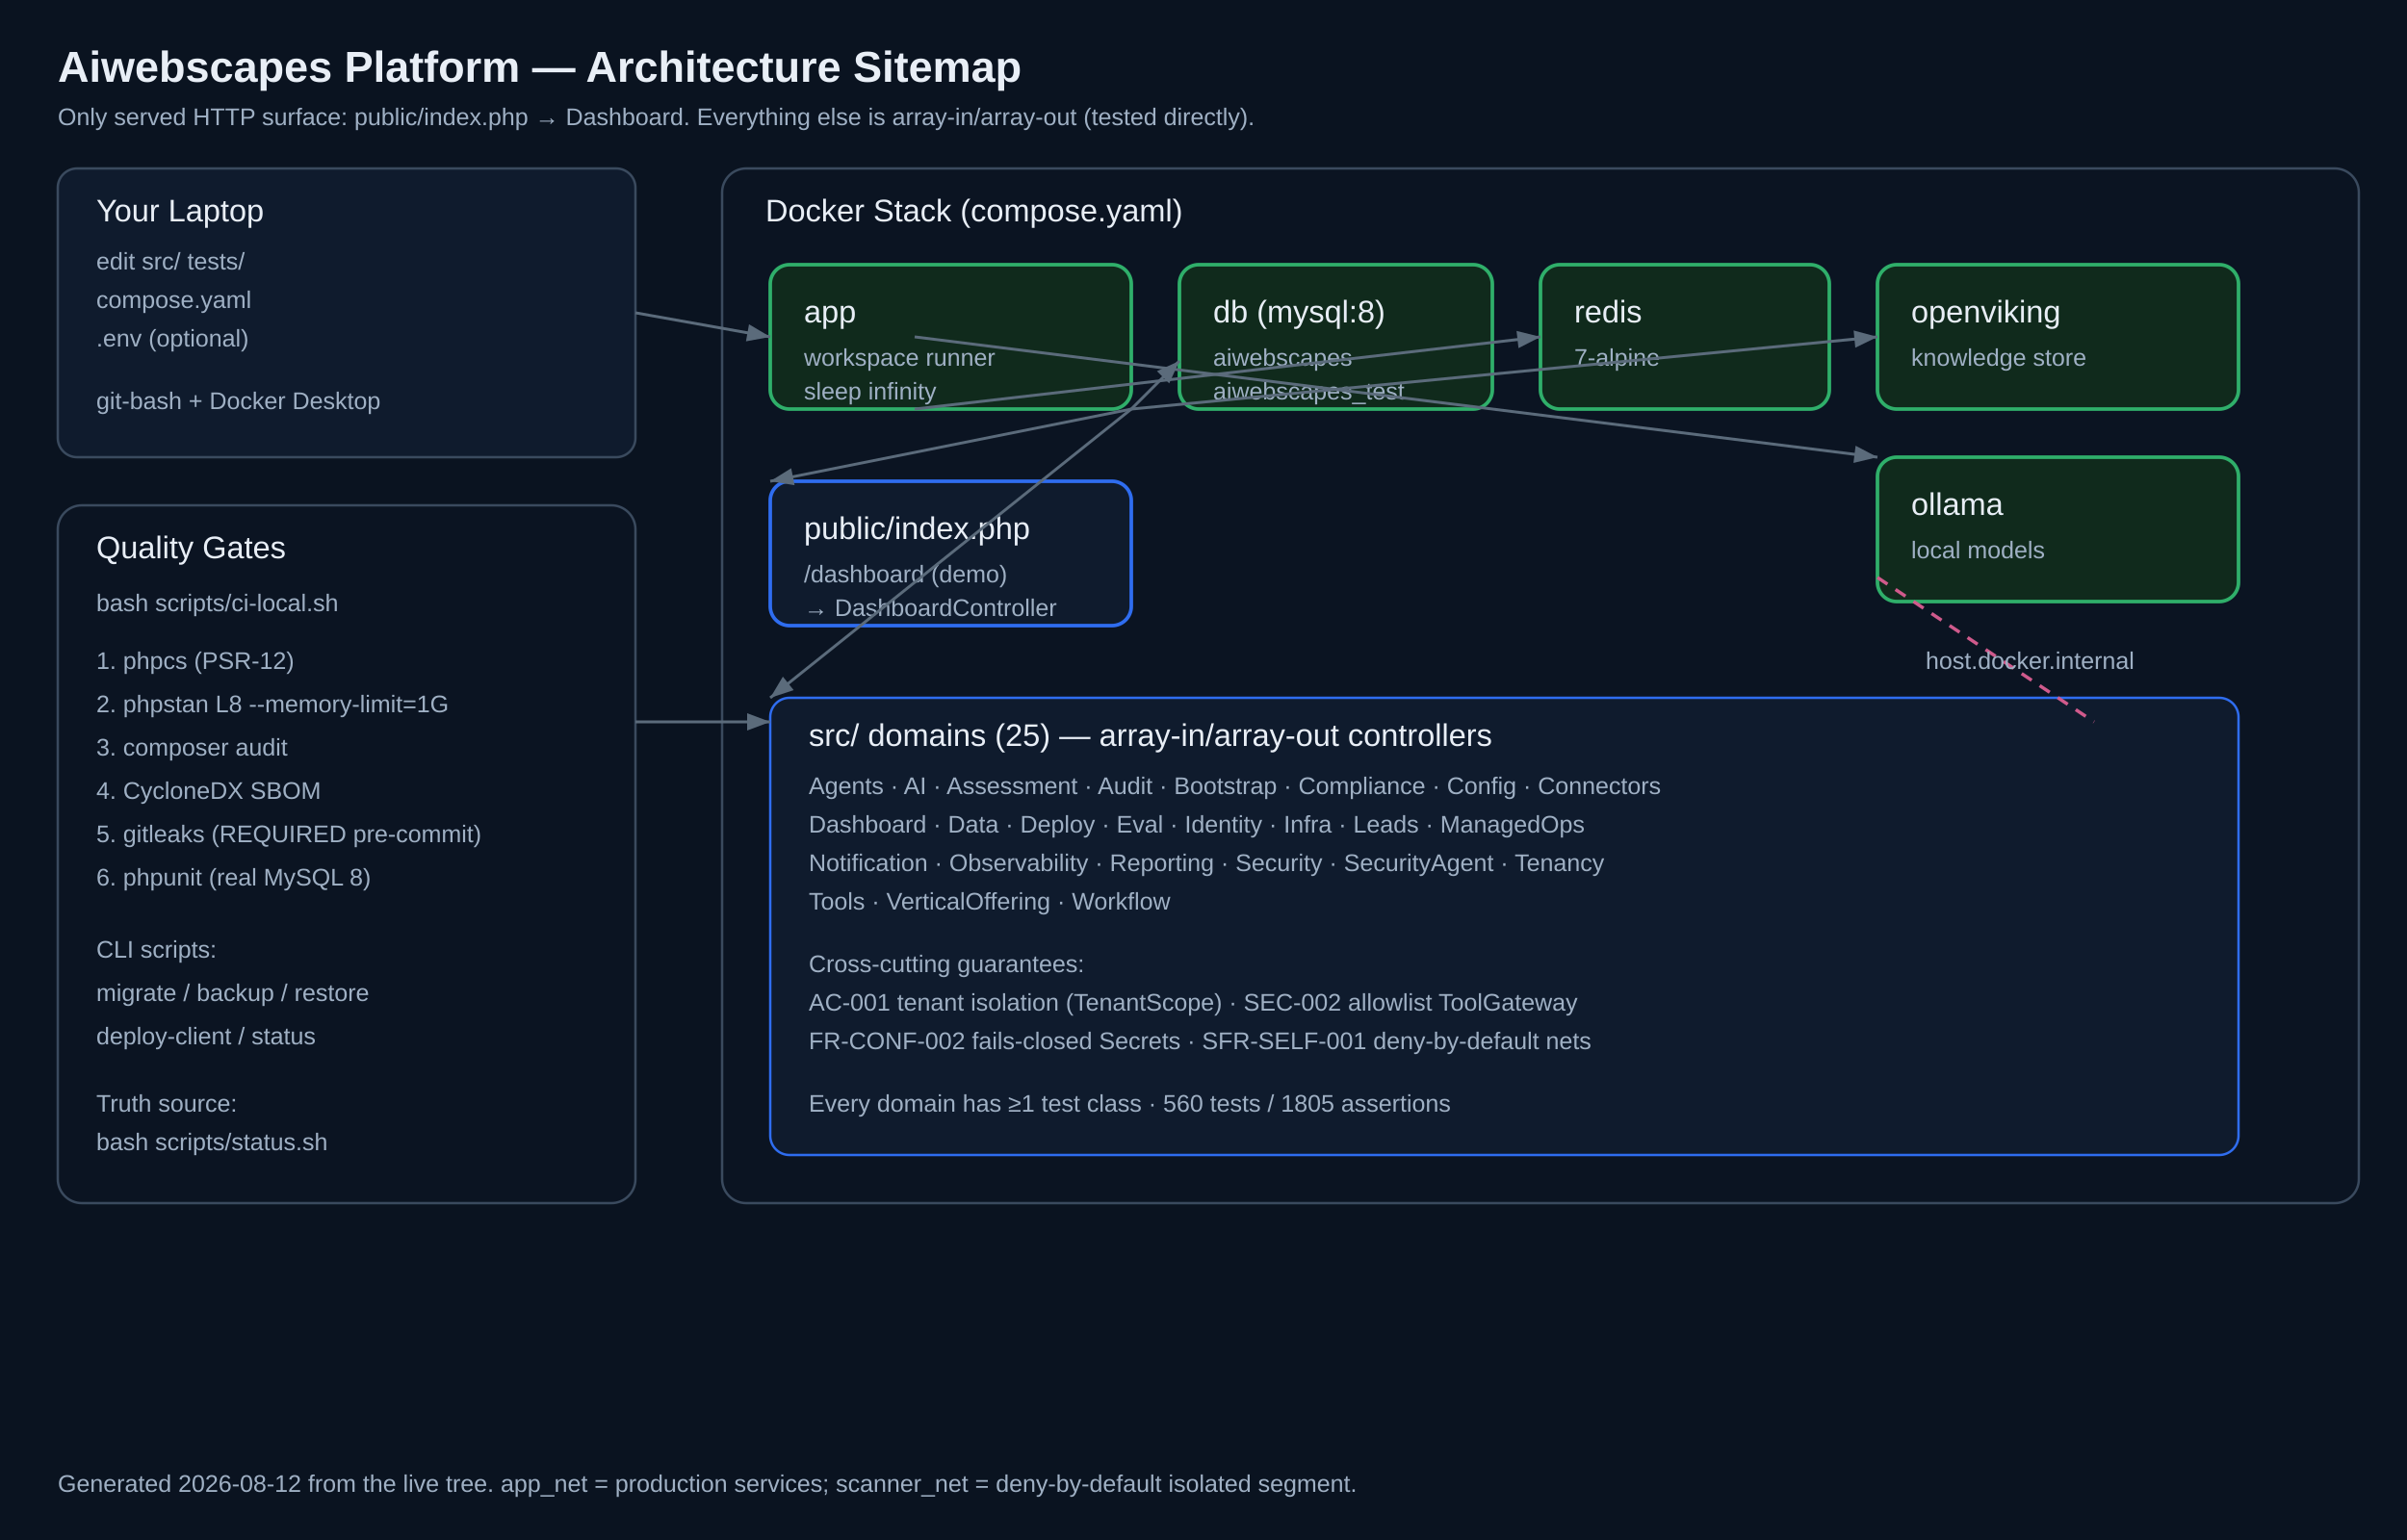
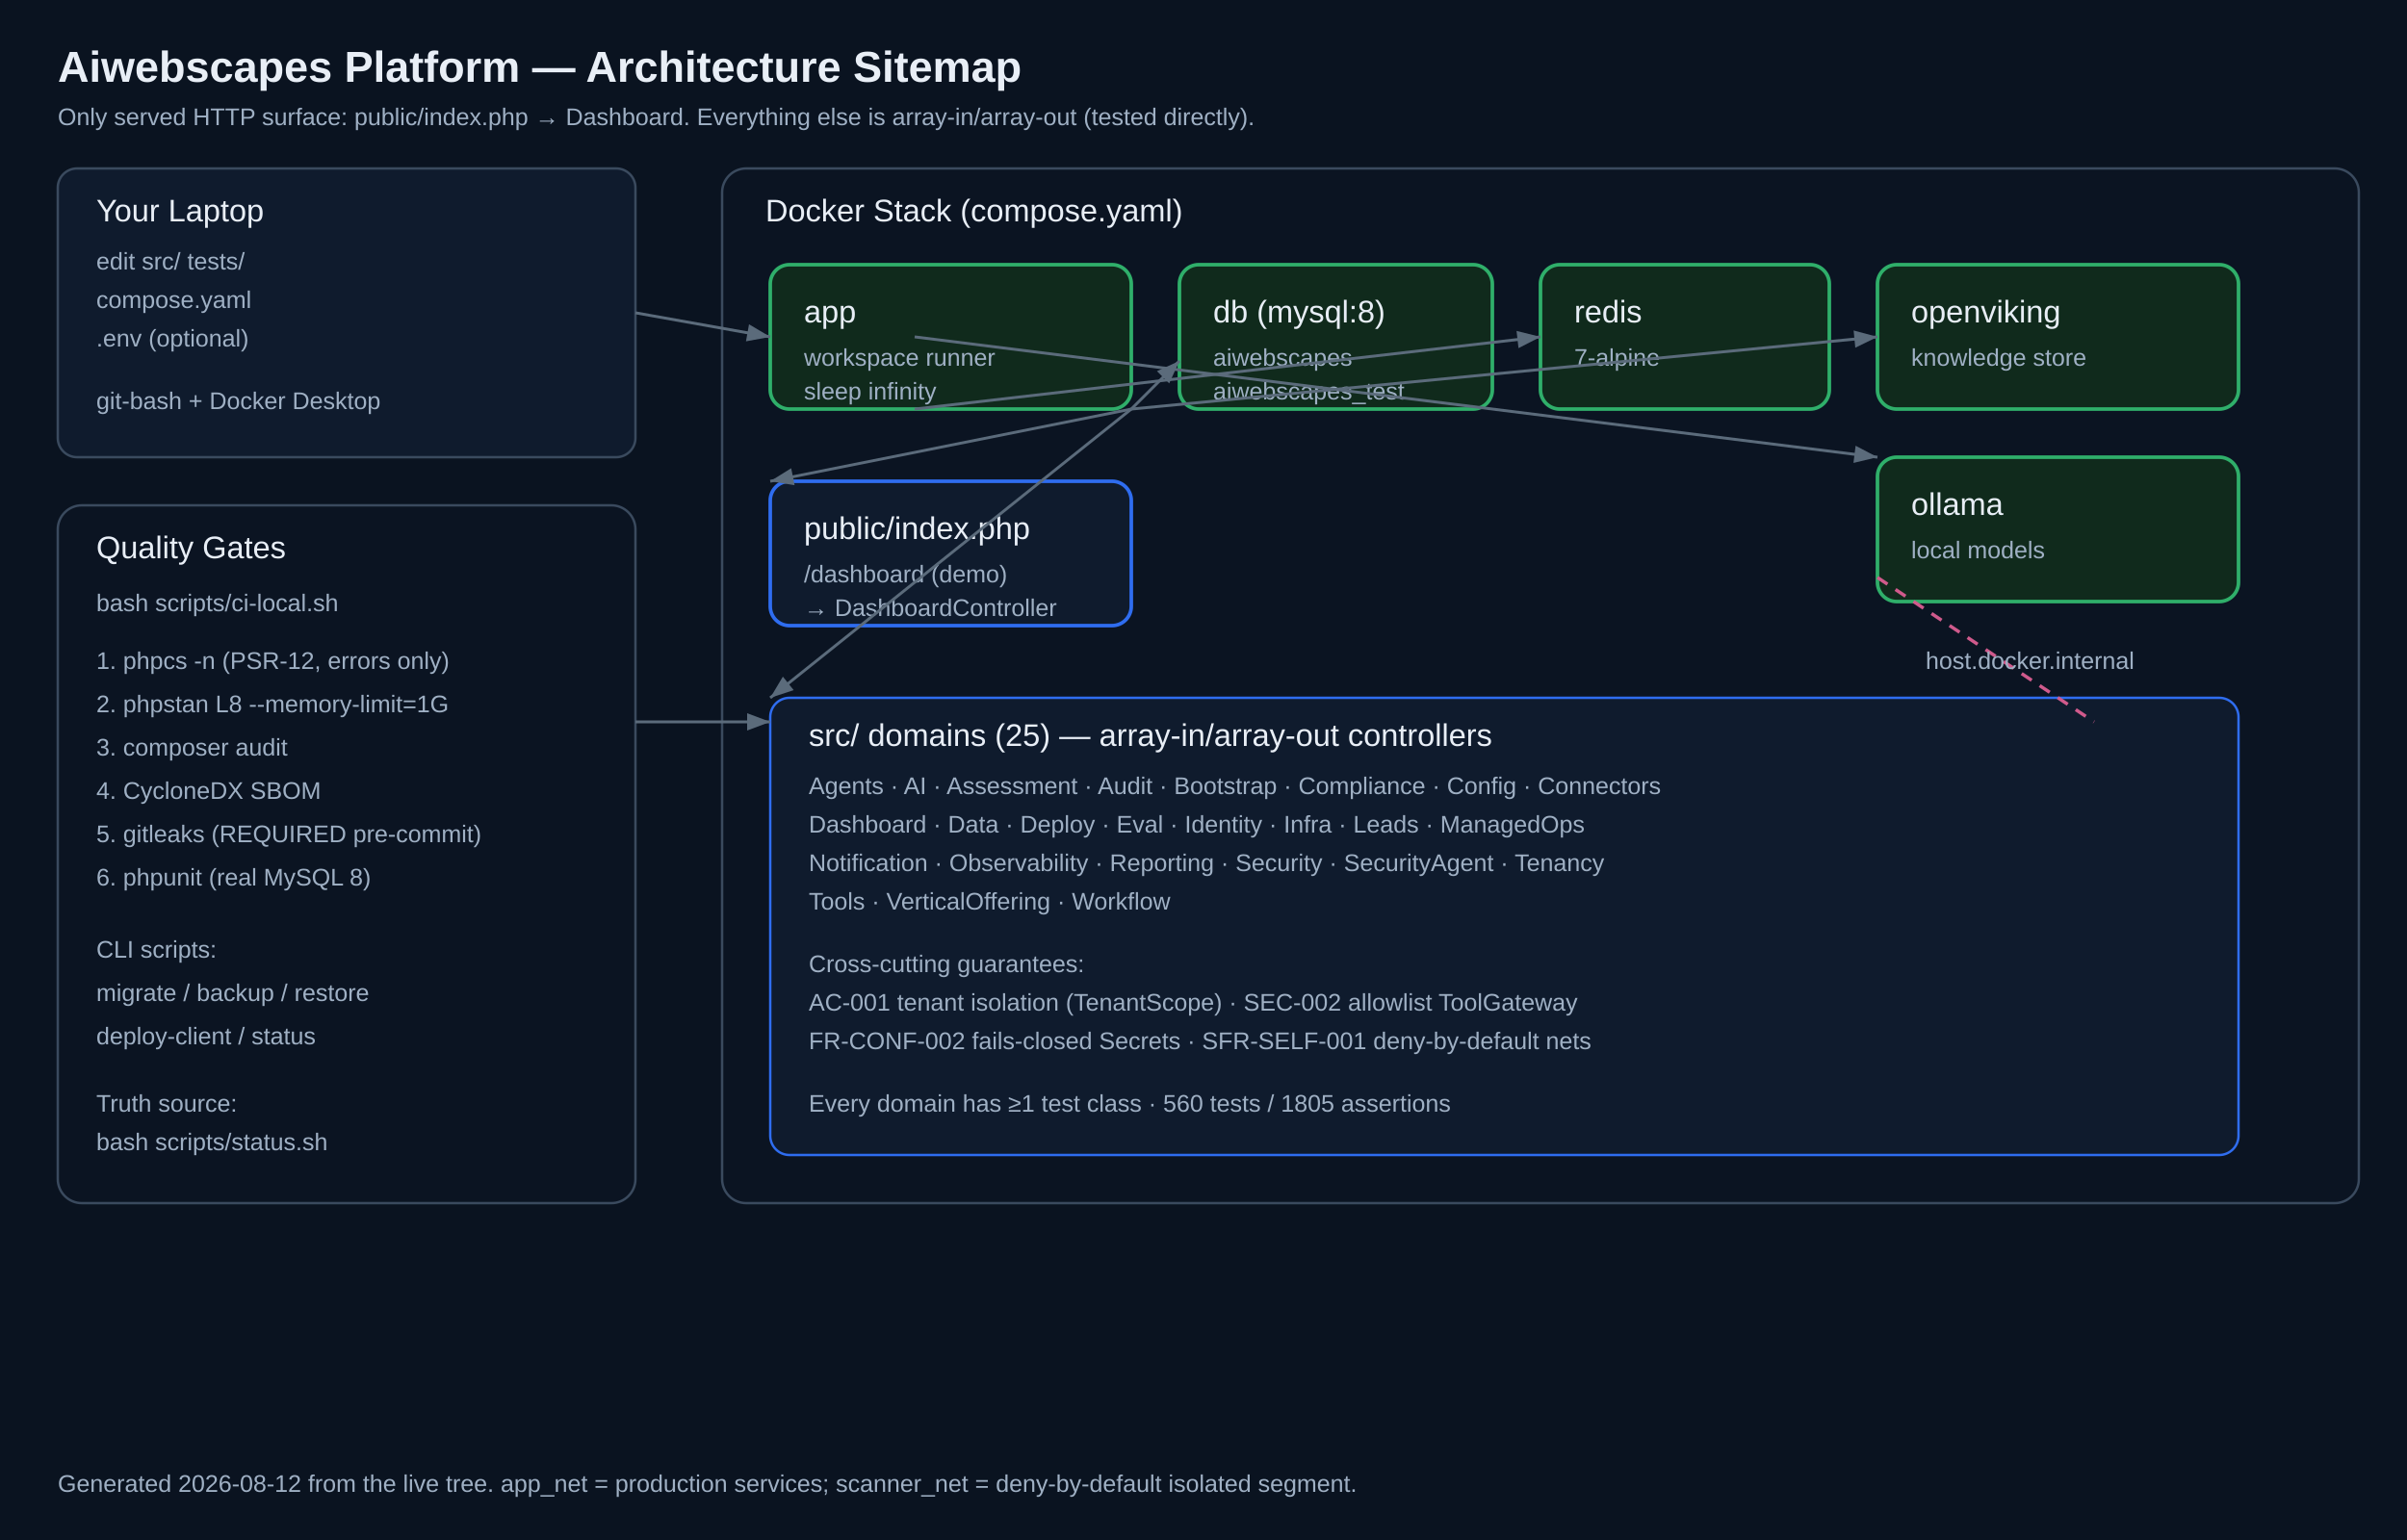
<svg xmlns="http://www.w3.org/2000/svg" width="1000" height="640" viewBox="0 0 1000 640" font-family="Segoe UI, Arial, sans-serif">
  <defs>
    <marker id="arrow" markerWidth="10" markerHeight="10" refX="8" refY="3" orient="auto" markerUnits="strokeWidth">
      <path d="M0,0 L8,3 L0,6 Z" fill="#5b6b7b" />
    </marker>
    <style>
      .box { fill:#0f1b2d; stroke:#2f6df0; stroke-width:1.5; rx:8; }
      .svc { fill:#102a1c; stroke:#2faf6a; stroke-width:1.5; }
      .ext { fill:#2a1020; stroke:#d05a8c; stroke-width:1.5; }
      .lbl { fill:#e8eef6; font-size:13px; }
      .sub { fill:#9fb0c4; font-size:10px; }
      .title { fill:#e8eef6; font-size:18px; font-weight:700; }
      .edge { stroke:#5b6b7b; stroke-width:1.2; fill:none; }
      .edgeD { stroke:#d05a8c; stroke-width:1.4; fill:none; stroke-dasharray:5 4; }
    </style>
  </defs>
  <rect x="0" y="0" width="1000" height="640" fill="#0a1320" />
  <text x="24" y="34" class="title">Aiwebscapes Platform — Architecture Sitemap</text>
  <text x="24" y="52" class="sub">Only served HTTP surface: public/index.php → Dashboard. Everything else is array-in/array-out (tested directly).</text>
  <rect x="24" y="70" width="240" height="120" rx="8" fill="#0f1b2d" stroke="#3a4a5e" />
  <text x="40" y="92" class="lbl">Your Laptop</text>
  <text x="40" y="112" class="sub">edit src/ tests/</text>
  <text x="40" y="128" class="sub">compose.yaml</text>
  <text x="40" y="144" class="sub">.env (optional)</text>
  <text x="40" y="170" class="sub">git-bash + Docker Desktop</text>
  <rect x="300" y="70" width="680" height="430" rx="10" fill="#0b1422" stroke="#3a4a5e" />
  <text x="318" y="92" class="lbl">Docker Stack (compose.yaml)</text>
  <rect x="320" y="110" width="150" height="60" rx="8" class="svc" />
  <text x="334" y="134" class="lbl">app</text>
  <text x="334" y="152" class="sub">workspace runner</text>
  <text x="334" y="166" class="sub">sleep infinity</text>
  <rect x="490" y="110" width="130" height="60" rx="8" class="svc" />
  <text x="504" y="134" class="lbl">db (mysql:8)</text>
  <text x="504" y="152" class="sub">aiwebscapes</text>
  <text x="504" y="166" class="sub">aiwebscapes_test</text>
  <rect x="640" y="110" width="120" height="60" rx="8" class="svc" />
  <text x="654" y="134" class="lbl">redis</text>
  <text x="654" y="152" class="sub">7-alpine</text>
  <rect x="780" y="110" width="150" height="60" rx="8" class="svc" />
  <text x="794" y="134" class="lbl">openviking</text>
  <text x="794" y="152" class="sub">knowledge store</text>
  <rect x="780" y="190" width="150" height="60" rx="8" class="svc" />
  <text x="794" y="214" class="lbl">ollama</text>
  <text x="794" y="232" class="sub">local models</text>
  <rect x="320" y="200" width="150" height="60" rx="8" class="box" />
  <text x="334" y="224" class="lbl">public/index.php</text>
  <text x="334" y="242" class="sub">/dashboard (demo)</text>
  <text x="334" y="256" class="sub">→ DashboardController</text>
  <rect x="320" y="290" width="610" height="190" rx="8" fill="#0f1b2d" stroke="#2f6df0" />
  <text x="336" y="310" class="lbl">src/ domains (25) — array-in/array-out controllers</text>
  <text x="336" y="330" class="sub">Agents · AI · Assessment · Audit · Bootstrap · Compliance · Config · Connectors</text>
  <text x="336" y="346" class="sub">Dashboard · Data · Deploy · Eval · Identity · Infra · Leads · ManagedOps</text>
  <text x="336" y="362" class="sub">Notification · Observability · Reporting · Security · SecurityAgent · Tenancy</text>
  <text x="336" y="378" class="sub">Tools · VerticalOffering · Workflow</text>
  <text x="336" y="404" class="sub">Cross-cutting guarantees:</text>
  <text x="336" y="420" class="sub">AC-001 tenant isolation (TenantScope) · SEC-002 allowlist ToolGateway</text>
  <text x="336" y="436" class="sub">FR-CONF-002 fails-closed Secrets · SFR-SELF-001 deny-by-default nets</text>
  <text x="336" y="462" class="sub">Every domain has ≥1 test class · 560 tests / 1805 assertions</text>
  <rect x="24" y="210" width="240" height="290" rx="10" fill="#0b1422" stroke="#3a4a5e" />
  <text x="40" y="232" class="lbl">Quality Gates</text>
  <text x="40" y="254" class="sub">bash scripts/ci-local.sh</text>
-   <text x="40" y="278" class="sub">1. phpcs (PSR-12)</text>
+   <text x="40" y="278" class="sub">1. phpcs -n (PSR-12, errors only)</text>
  <text x="40" y="296" class="sub">2. phpstan L8 --memory-limit=1G</text>
  <text x="40" y="314" class="sub">3. composer audit</text>
  <text x="40" y="332" class="sub">4. CycloneDX SBOM</text>
  <text x="40" y="350" class="sub">5. gitleaks (REQUIRED pre-commit)</text>
  <text x="40" y="368" class="sub">6. phpunit (real MySQL 8)</text>
  <text x="40" y="398" class="sub">CLI scripts:</text>
  <text x="40" y="416" class="sub">migrate / backup / restore</text>
  <text x="40" y="434" class="sub">deploy-client / status</text>
  <text x="40" y="462" class="sub">Truth source:</text>
  <text x="40" y="478" class="sub">bash scripts/status.sh</text>
  <line x1="264" y1="130" x2="320" y2="140" class="edge" marker-end="url(#arrow)" />
  <line x1="470" y1="170" x2="490" y2="150" class="edge" marker-end="url(#arrow)" />
  <line x1="380" y1="170" x2="640" y2="140" class="edge" marker-end="url(#arrow)" />
  <line x1="470" y1="170" x2="780" y2="140" class="edge" marker-end="url(#arrow)" />
  <line x1="380" y1="140" x2="780" y2="190" class="edge" marker-end="url(#arrow)" />
  <line x1="470" y1="170" x2="320" y2="200" class="edge" marker-end="url(#arrow)" />
  <line x1="470" y1="170" x2="320" y2="290" class="edge" marker-end="url(#arrow)" />
  <line x1="264" y1="300" x2="320" y2="300" class="edge" marker-end="url(#arrow)" />
  <line x1="780" y1="240" x2="870" y2="300" class="edgeD" />
  <text x="800" y="278" class="sub" fill="#d05a8c">host.docker.internal</text>
  <text x="24" y="620" class="sub">Generated 2026-08-12 from the live tree. app_net = production services; scanner_net = deny-by-default isolated segment.</text>
</svg>
